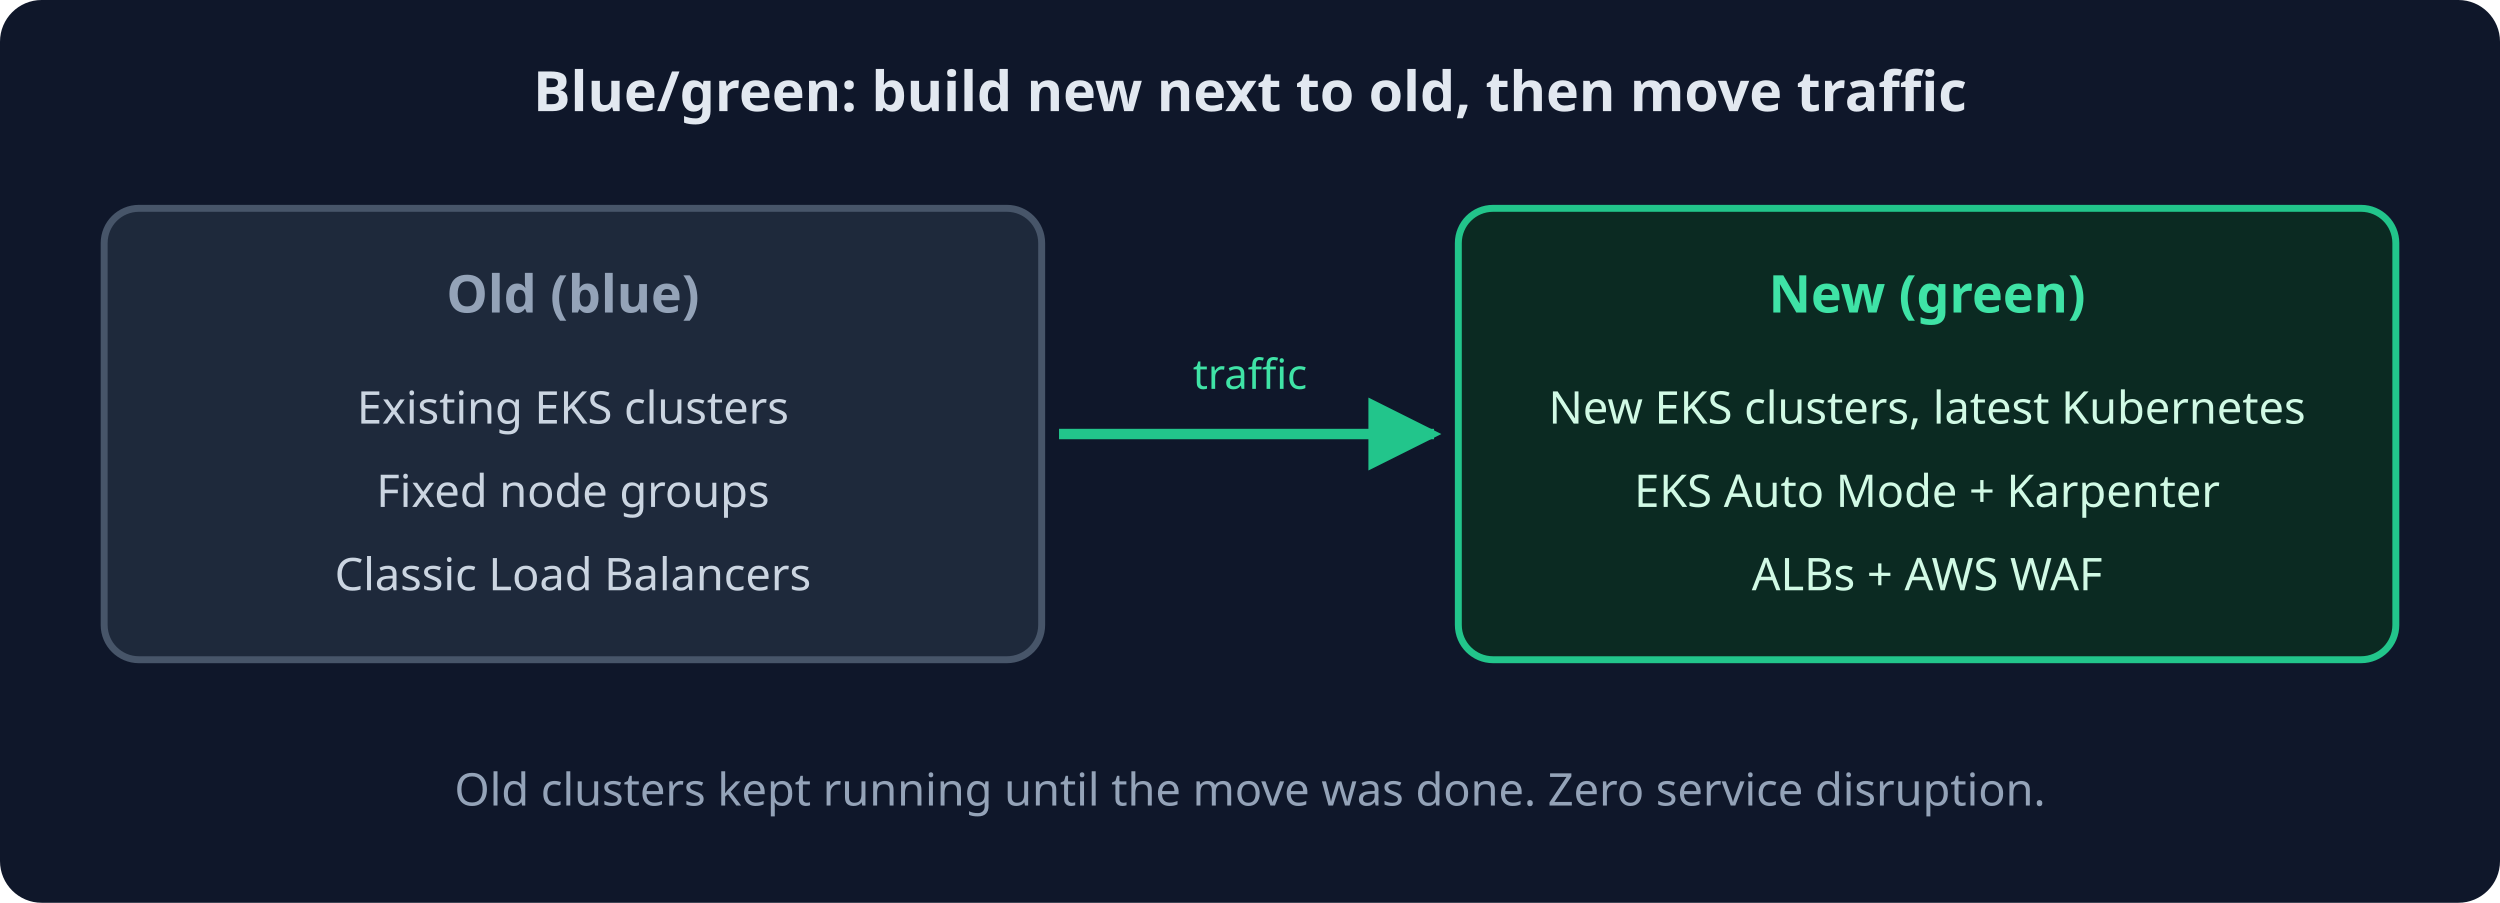
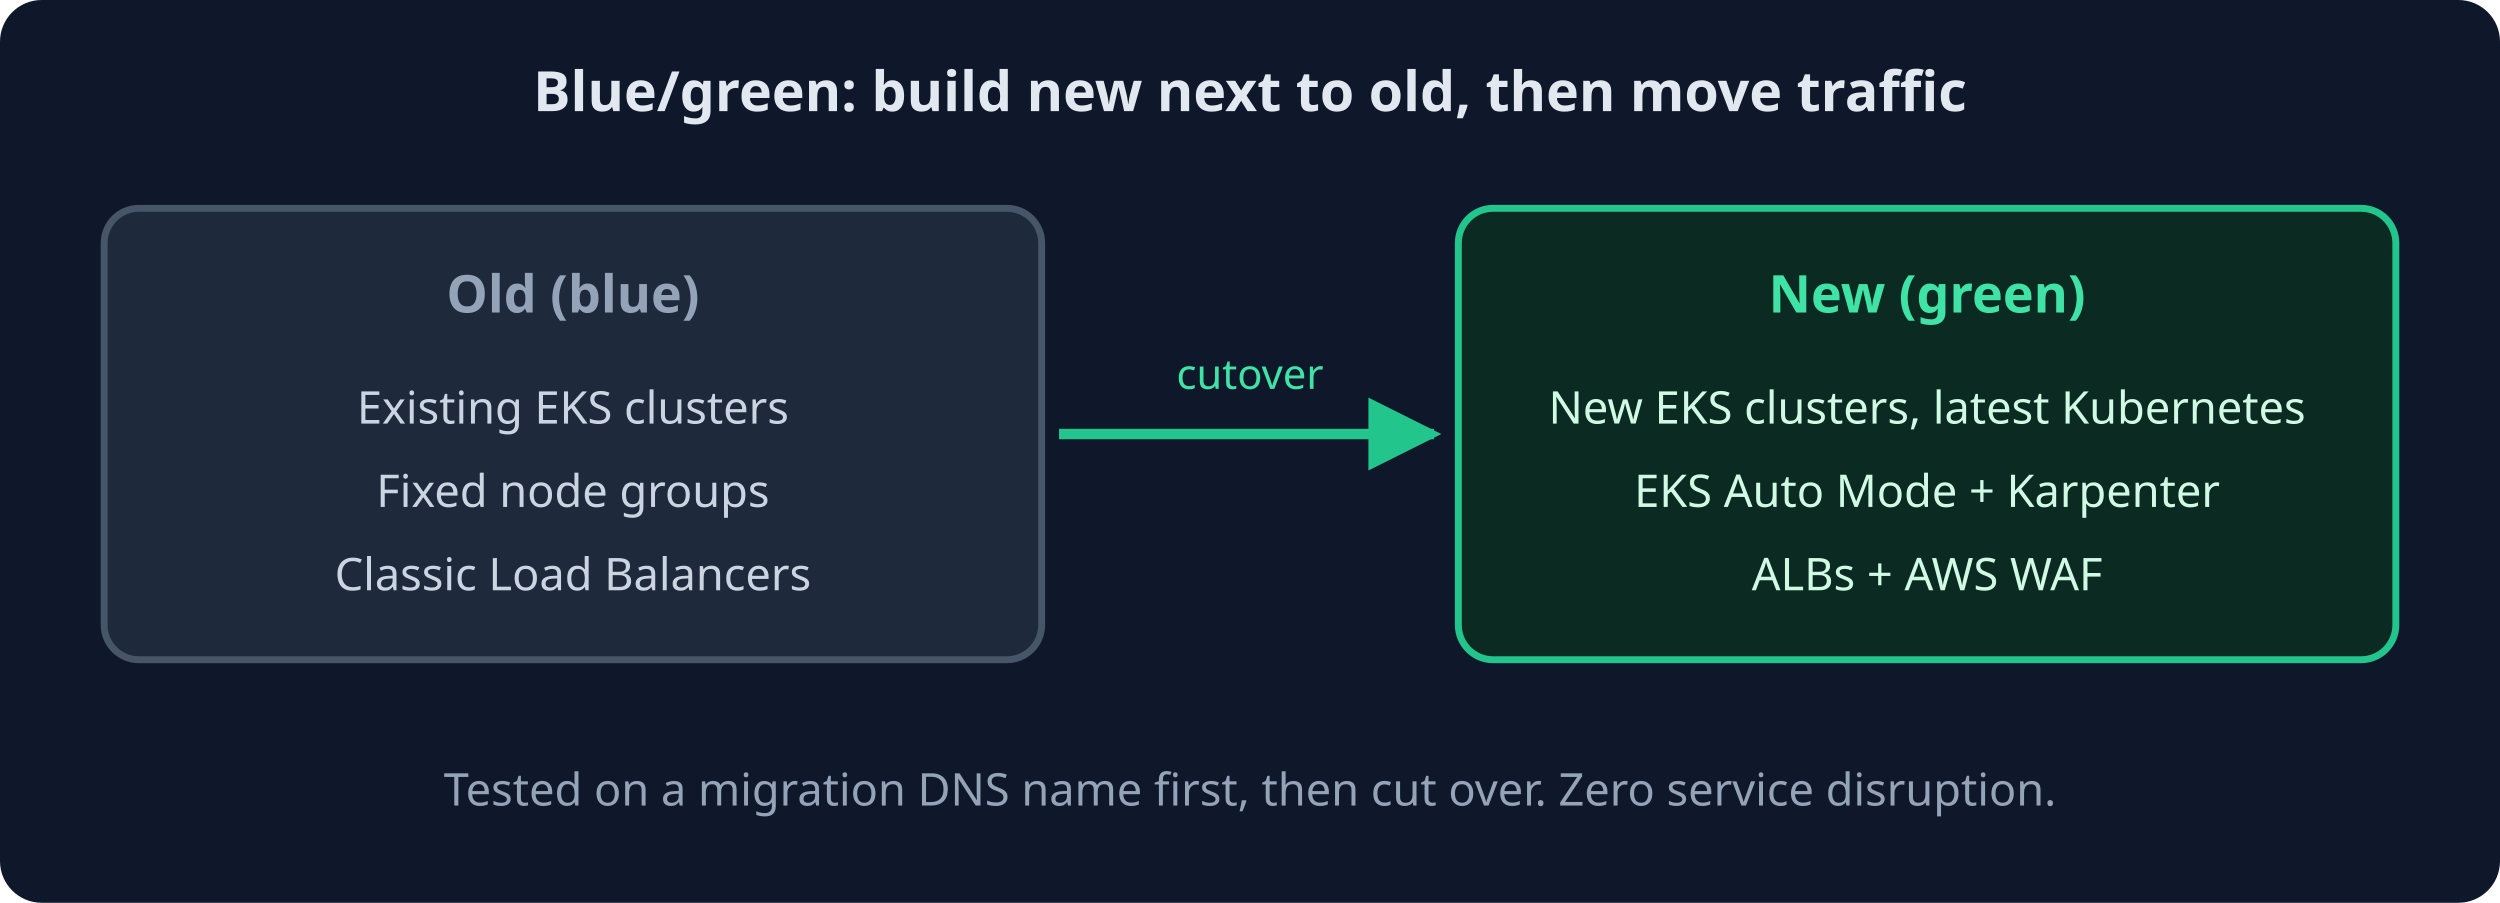
<svg xmlns="http://www.w3.org/2000/svg" viewBox="0 0 720 260" role="img" aria-label="Blue/green migration: traffic moves from the old EKS clusters behind Classic Load Balancers to new EKS Auto Mode clusters behind ALBs with WAF.">
  <rect width="720" height="260" rx="12" fill="#0f172a" />
  <defs>
    <marker id="a" viewBox="0 0 10 10" refX="9" refY="5" markerWidth="7" markerHeight="7" orient="auto">
      <path d="M0 0L10 5L0 10z" fill="#22c58b" />
    </marker>
  </defs>
  <g font-family="ui-sans-serif, system-ui, sans-serif" text-anchor="middle">
    <text x="360" y="32" font-size="16" font-weight="600" fill="#e2e8f0">Blue/green: build new next to old, then move traffic</text>
    <rect x="30" y="60" width="270" height="130" rx="10" fill="#1e293b" stroke="#475569" stroke-width="2" />
    <text x="165" y="90" font-size="15" font-weight="600" fill="#94a3b8">Old (blue)</text>
    <text x="165" y="122" font-size="13" fill="#cbd5e1">Existing EKS clusters</text>
    <text x="165" y="146" font-size="13" fill="#cbd5e1">Fixed node groups</text>
    <text x="165" y="170" font-size="13" fill="#cbd5e1">Classic Load Balancers</text>
    <rect x="420" y="60" width="270" height="130" rx="10" fill="#0b2a22" stroke="#22c58b" stroke-width="2" />
    <text x="555" y="90" font-size="15" font-weight="600" fill="#3fe3a6">New (green)</text>
    <text x="555" y="122" font-size="13" fill="#d1fae5">New EKS clusters, latest Kubernetes</text>
    <text x="555" y="146" font-size="13" fill="#d1fae5">EKS Auto Mode + Karpenter</text>
    <text x="555" y="170" font-size="13" fill="#d1fae5">ALBs + AWS WAF</text>
    <line x1="305" y1="125" x2="413" y2="125" stroke="#22c58b" stroke-width="3" marker-end="url(#a)" />
-     <text x="360" y="112" font-size="12" fill="#3fe3a6">traffic</text>
-     <text x="360" y="232" font-size="13" fill="#94a3b8">Old clusters kept running until the move was done. Zero service disruption.</text>
+     <text x="360" y="112" font-size="12" fill="#3fe3a6">cutover</text>
+     <text x="360" y="232" font-size="13" fill="#94a3b8">Tested on a migration DNS name first, then cut over. Zero service disruption.</text>
  </g>
</svg>
